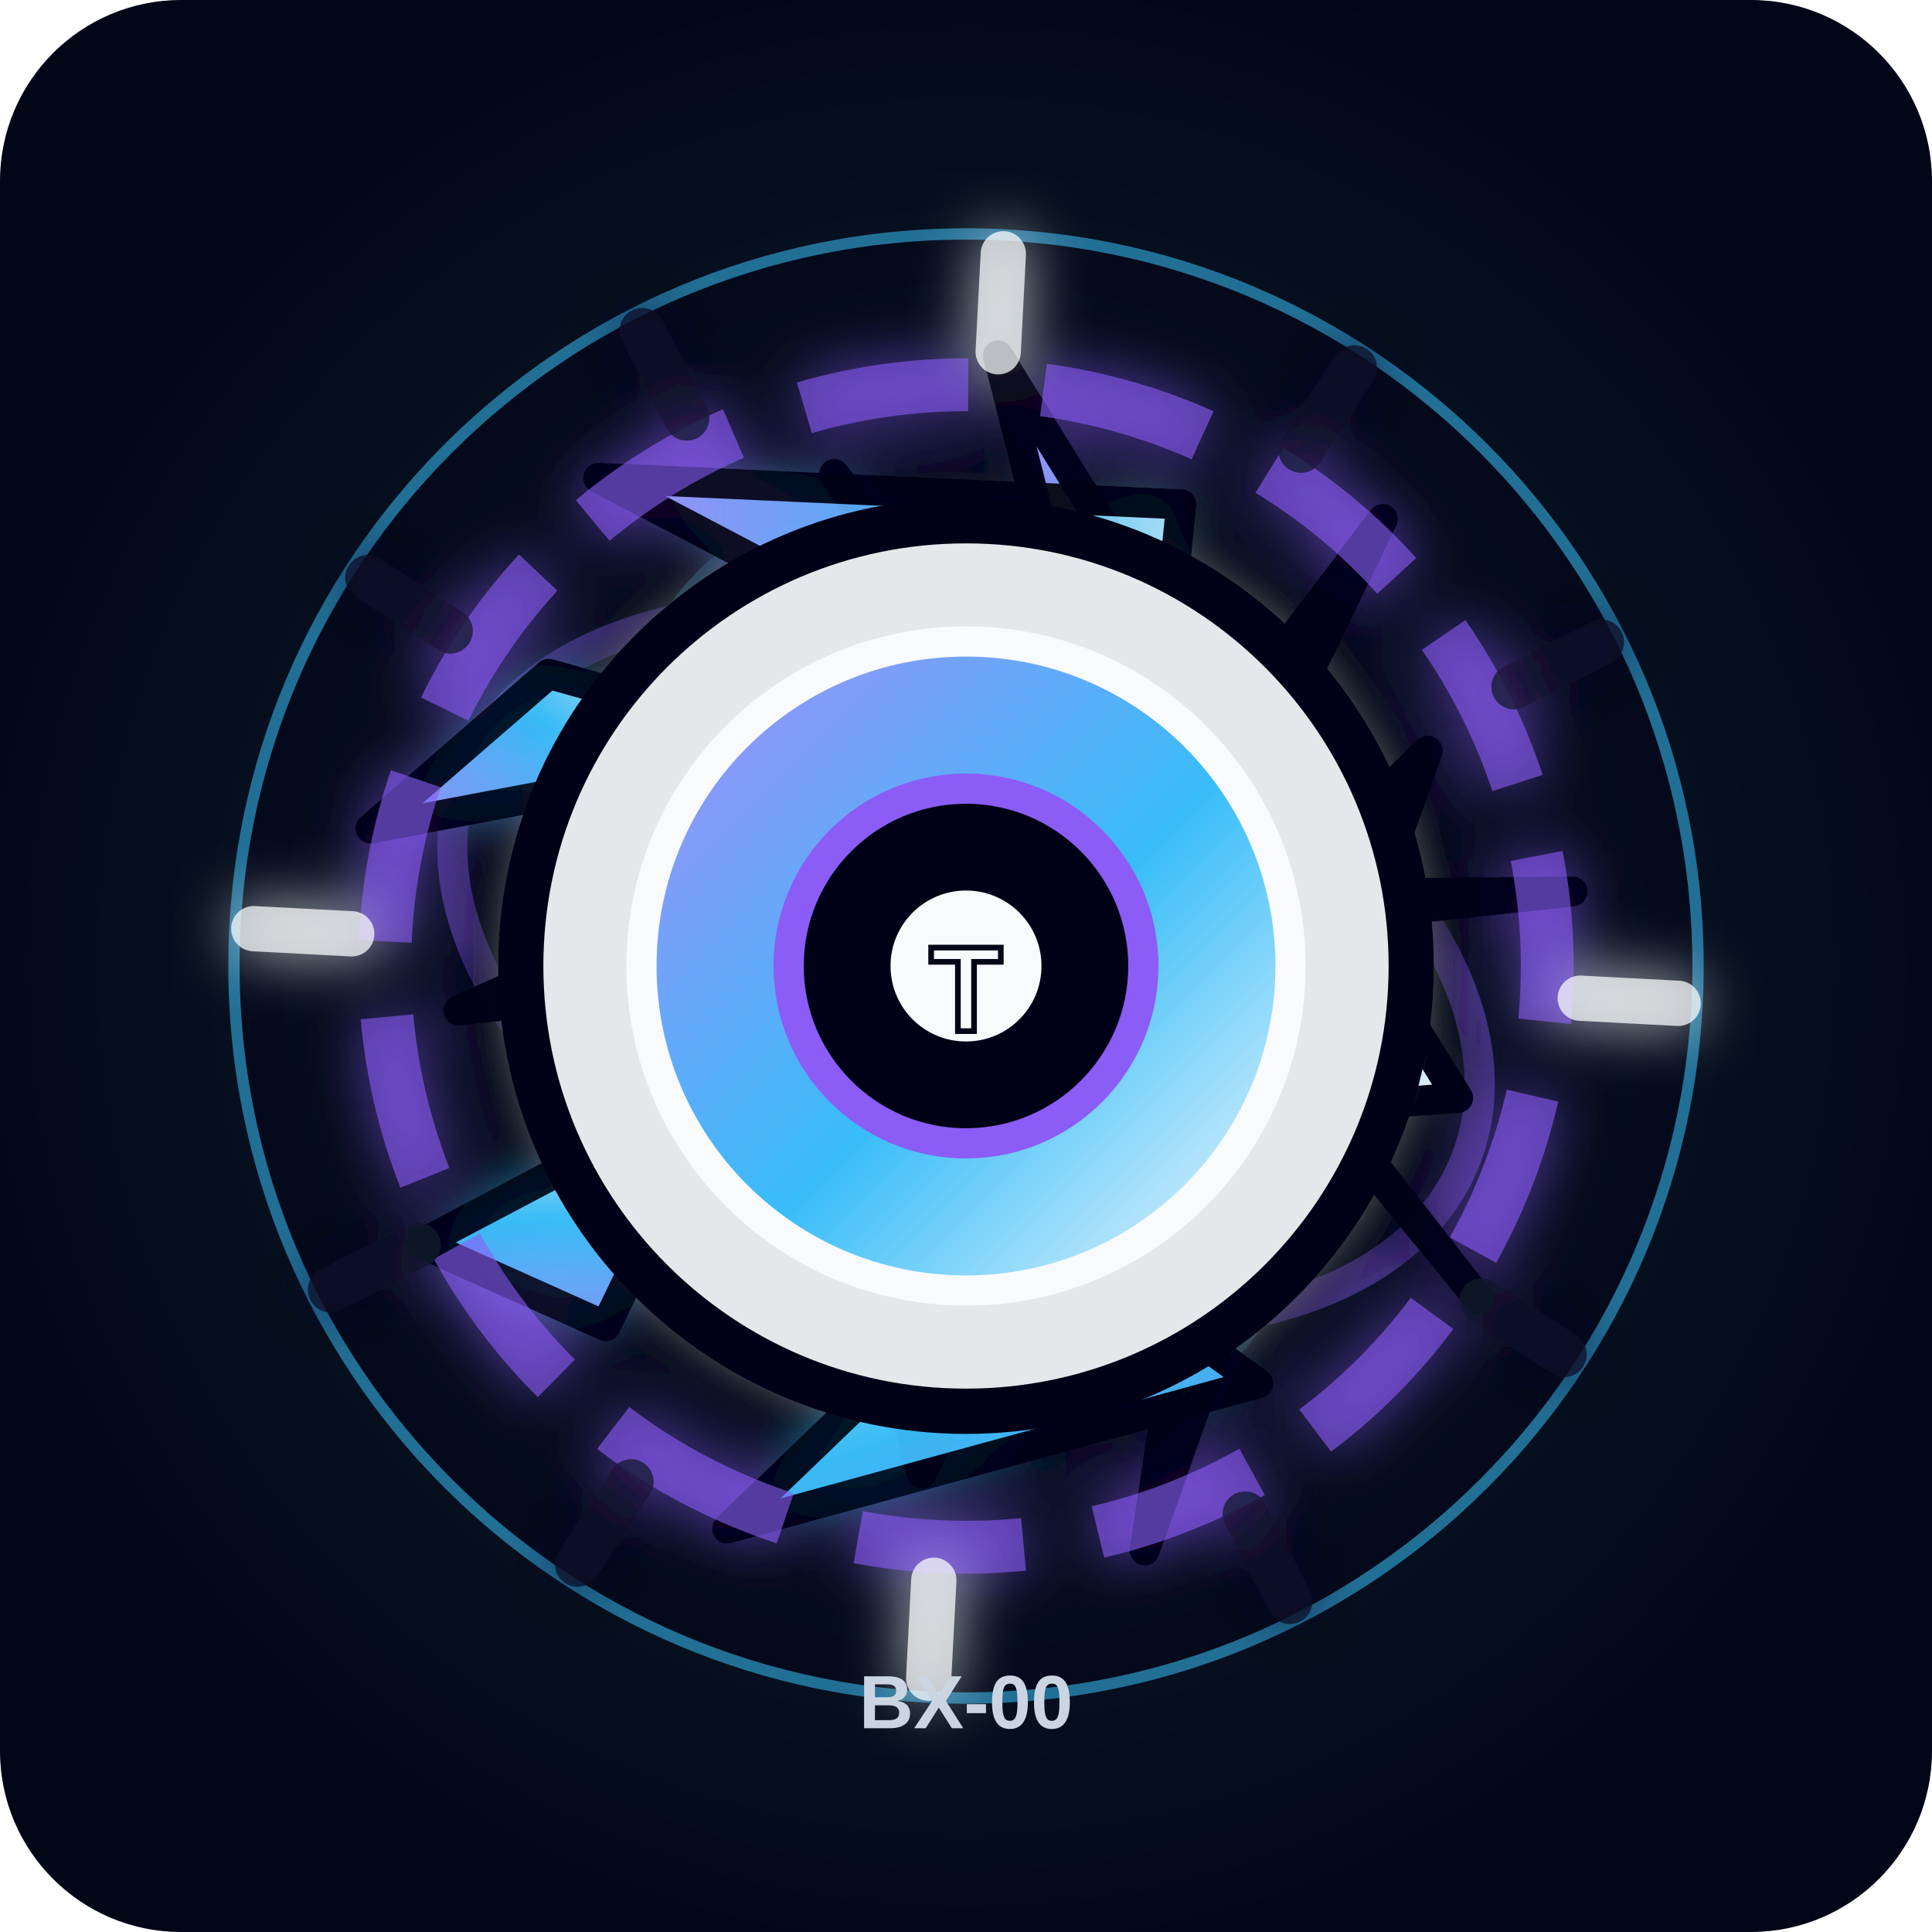
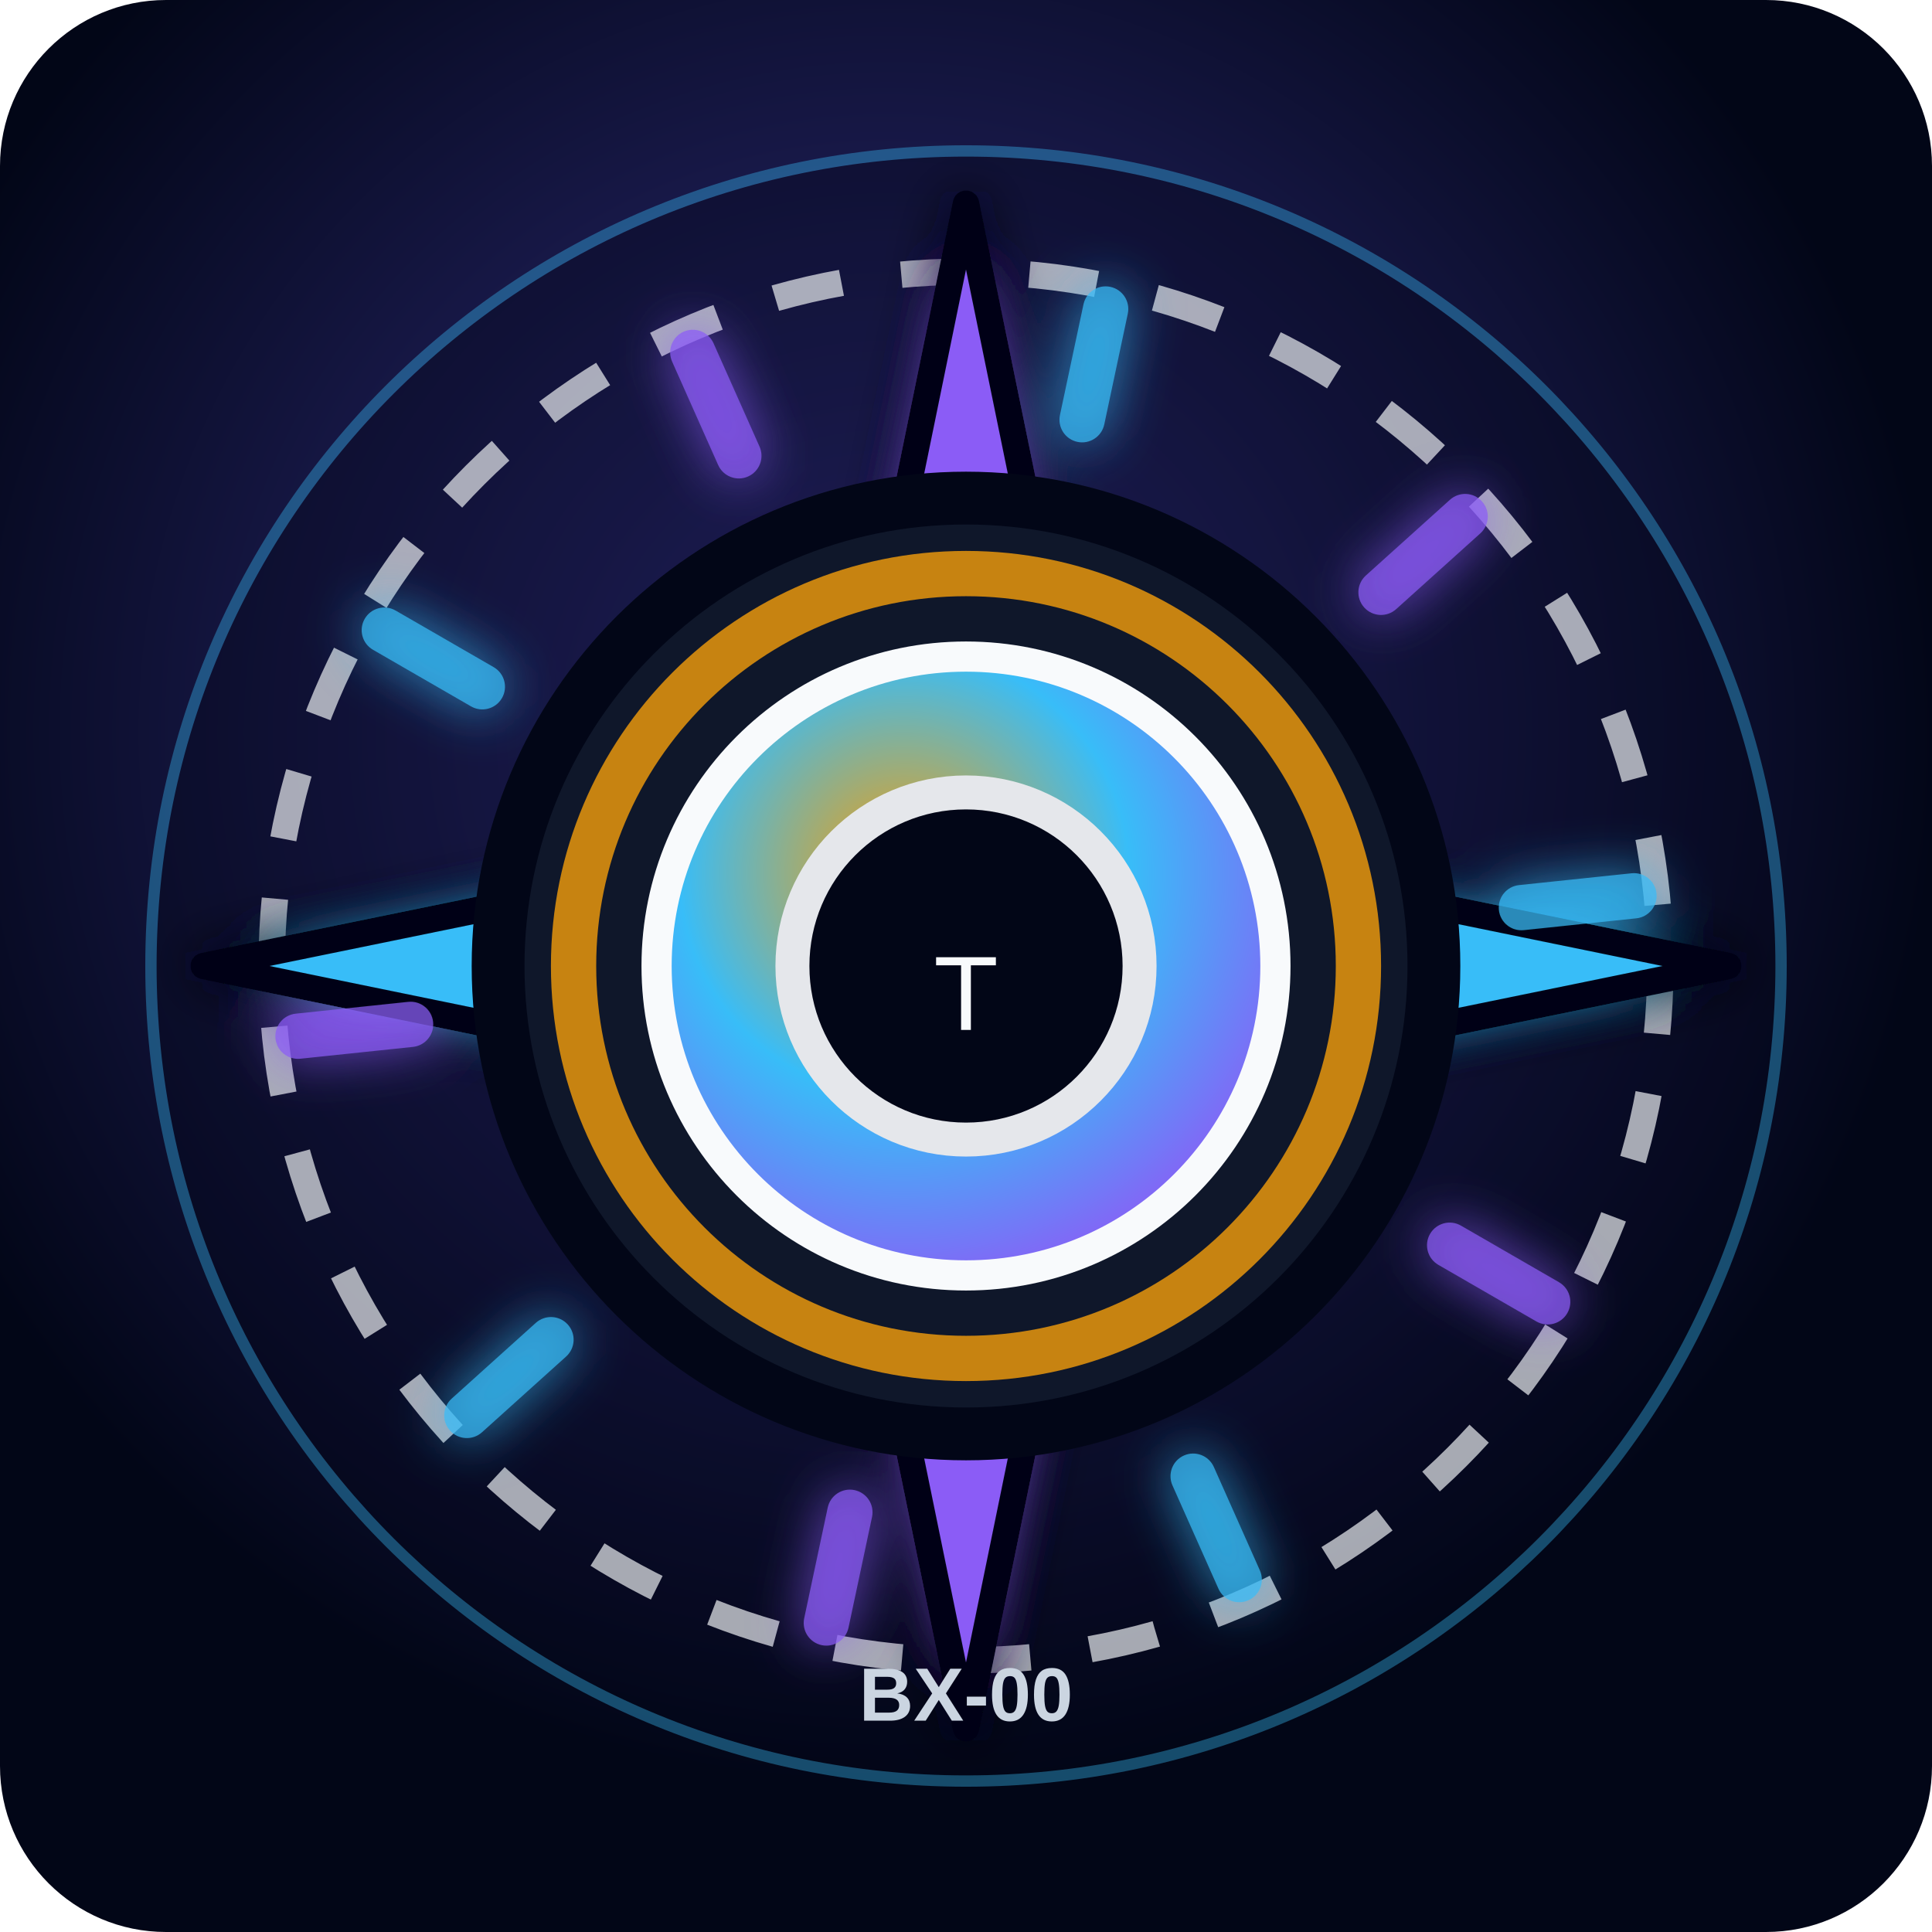
- <svg xmlns="http://www.w3.org/2000/svg" viewBox="0 0 512 512" role="img" aria-label="Thanos 4-60P original 2D Beyblade style visual">
+ <svg xmlns="http://www.w3.org/2000/svg" viewBox="0 0 512 512" role="img" aria-label="Thanos 4-60P original 2D fan-safe visual: balanced mixed profile">
  <defs>
-     <radialGradient id="bg" cx="50%" cy="50%" r="55%">
-       <stop offset="0" stop-color="#1e293b" />
-       <stop offset="0.62" stop-color="#07111f" />
+     <radialGradient id="bg" cx="46%" cy="38%" r="75%">
+       <stop offset="0" stop-color="#312e81" />
+       <stop offset="0.72" stop-color="#020617" />
      <stop offset="1" stop-color="#020617" />
    </radialGradient>
-     <linearGradient id="bladeGrad" x1="0" y1="0" x2="1" y2="1">
-       <stop offset="0" stop-color="#a78bfa" />
-       <stop offset="0.55" stop-color="#38bdf8" />
-       <stop offset="1" stop-color="#f8fafc" />
-     </linearGradient>
-     <filter id="glow" x="-20%" y="-20%" width="140%" height="140%">
-       <feGaussianBlur stdDeviation="8" result="blur" />
+     <radialGradient id="core" cx="40%" cy="35%" r="70%">
+       <stop offset="0" stop-color="#f59e0b" />
+       <stop offset="0.52" stop-color="#38bdf8" />
+       <stop offset="1" stop-color="#8b5cf6" />
+     </radialGradient>
+     <filter id="glow" x="-22%" y="-22%" width="144%" height="144%">
+       <feGaussianBlur stdDeviation="7" result="blur" />
      <feMerge>
        <feMergeNode in="blur" />
        <feMergeNode in="SourceGraphic" />
      </feMerge>
    </filter>
  </defs>
-   <rect width="512" height="512" rx="48" fill="url(#bg)" />
-   <circle cx="256" cy="256" r="194" fill="#020617" opacity="0.55" stroke="#38bdf8" stroke-width="3" />
-   <ellipse cx="256" cy="256" rx="142" ry="86" fill="none" stroke="#8b5cf6" stroke-width="8" opacity="0.42" transform="rotate(21 256 256)" />
-   <ellipse cx="256" cy="256" rx="124" ry="76" fill="none" stroke="#38bdf8" stroke-width="8" opacity="0.36" transform="rotate(63 256 256)" />
-   <ellipse cx="256" cy="256" rx="106" ry="66" fill="none" stroke="#8b5cf6" stroke-width="8" opacity="0.3" transform="rotate(105 256 256)" />
-   <ellipse cx="256" cy="256" rx="88" ry="56" fill="none" stroke="#38bdf8" stroke-width="8" opacity="0.24" transform="rotate(147 256 256)" />
+   <rect width="512" height="512" rx="44" fill="url(#bg)" />
+   <circle cx="256" cy="256" r="216" fill="#020617" opacity="0.38" stroke="#38bdf8" stroke-width="3" />
+   <circle cx="256" cy="256" r="184" fill="none" stroke="#e5e7eb" stroke-width="7" stroke-dasharray="18 16" opacity="0.72" />
  <g filter="url(#glow)">
-     <path d="M256 94 L388.05 284.068 L317.716 293.083 Z" fill="url(#bladeGrad)" stroke="#020617" stroke-width="8" stroke-linejoin="round" transform="rotate(3 256 256)" opacity="0.96" />
-     <path d="M256 94 L339.114 362.381 L279.441 324.077 Z" fill="url(#bladeGrad)" stroke="#020617" stroke-width="8" stroke-linejoin="round" transform="rotate(43 256 256)" opacity="0.96" />
-     <path d="M256 94 L251.289 390.918 L230.198 323.218 Z" fill="url(#bladeGrad)" stroke="#020617" stroke-width="8" stroke-linejoin="round" transform="rotate(83 256 256)" opacity="0.96" />
-     <path d="M256 94 L165.667 356.325 L193.027 290.906 Z" fill="url(#bladeGrad)" stroke="#020617" stroke-width="8" stroke-linejoin="round" transform="rotate(123 256 256)" opacity="0.96" />
-     <path d="M256 94 L122.314 274.788 L185.323 242.262 Z" fill="url(#bladeGrad)" stroke="#020617" stroke-width="8" stroke-linejoin="round" transform="rotate(163 256 256)" opacity="0.96" />
-     <path d="M256 94 L141.514 184.461 L210.689 200.045 Z" fill="url(#bladeGrad)" stroke="#020617" stroke-width="8" stroke-linejoin="round" transform="rotate(203 256 256)" opacity="0.96" />
-     <path d="M256 94 L214.283 127.607 L257.257 184.011 Z" fill="url(#bladeGrad)" stroke="#020617" stroke-width="8" stroke-linejoin="round" transform="rotate(243 256 256)" opacity="0.96" />
-     <path d="M256 94 L306.572 130.83 L303.236 201.661 Z" fill="url(#bladeGrad)" stroke="#020617" stroke-width="8" stroke-linejoin="round" transform="rotate(283 256 256)" opacity="0.96" />
-     <path d="M256 94 L375.198 192.621 L327.114 244.737 Z" fill="url(#bladeGrad)" stroke="#020617" stroke-width="8" stroke-linejoin="round" transform="rotate(323 256 256)" opacity="0.96" />
-     <circle cx="256" cy="256" r="154" fill="none" stroke="#8b5cf6" stroke-width="14" opacity="0.6" stroke-dasharray="44 20" transform="rotate(111 256 256)" />
-     <rect x="250" y="61" width="12" height="38" rx="6" fill="#f8fafc" opacity="0.75" transform="rotate(3 256 256)" />
-     <rect x="250" y="61" width="12" height="38" rx="6" fill="#0f172a" opacity="0.75" transform="rotate(33 256 256)" />
-     <rect x="250" y="61" width="12" height="38" rx="6" fill="#0f172a" opacity="0.75" transform="rotate(63 256 256)" />
-     <rect x="250" y="61" width="12" height="38" rx="6" fill="#f8fafc" opacity="0.75" transform="rotate(93 256 256)" />
-     <rect x="250" y="61" width="12" height="38" rx="6" fill="#0f172a" opacity="0.75" transform="rotate(123 256 256)" />
-     <rect x="250" y="61" width="12" height="38" rx="6" fill="#0f172a" opacity="0.75" transform="rotate(153 256 256)" />
-     <rect x="250" y="61" width="12" height="38" rx="6" fill="#f8fafc" opacity="0.75" transform="rotate(183 256 256)" />
-     <rect x="250" y="61" width="12" height="38" rx="6" fill="#0f172a" opacity="0.75" transform="rotate(213 256 256)" />
-     <rect x="250" y="61" width="12" height="38" rx="6" fill="#0f172a" opacity="0.75" transform="rotate(243 256 256)" />
-     <rect x="250" y="61" width="12" height="38" rx="6" fill="#f8fafc" opacity="0.75" transform="rotate(273 256 256)" />
-     <rect x="250" y="61" width="12" height="38" rx="6" fill="#0f172a" opacity="0.75" transform="rotate(303 256 256)" />
-     <rect x="250" y="61" width="12" height="38" rx="6" fill="#0f172a" opacity="0.75" transform="rotate(333 256 256)" />
-     <circle cx="256" cy="256" r="118" fill="#e5e7eb" stroke="#020617" stroke-width="12" />
-     <circle cx="256" cy="256" r="86" fill="url(#bladeGrad)" stroke="#f8fafc" stroke-width="8" />
-     <circle cx="256" cy="256" r="47" fill="#020617" stroke="#8b5cf6" stroke-width="8" />
-     <circle cx="256" cy="256" r="24" fill="#f8fafc" stroke="#020617" stroke-width="8" />
+     <polygon points="233.3,164.8 256.0,54.0 278.7,164.8" fill="#8b5cf6" stroke="#020617" stroke-width="7" stroke-linejoin="round" />
+     <polygon points="347.2,233.3 458.0,256.0 347.2,278.7" fill="#38bdf8" stroke="#020617" stroke-width="7" stroke-linejoin="round" />
+     <polygon points="278.7,347.2 256.0,458.0 233.3,347.2" fill="#8b5cf6" stroke="#020617" stroke-width="7" stroke-linejoin="round" />
+     <polygon points="164.8,278.7 54.0,256.0 164.8,233.3" fill="#38bdf8" stroke="#020617" stroke-width="7" stroke-linejoin="round" />
+     <rect x="250" y="72" width="12" height="42" rx="6" fill="#38bdf8" opacity="0.72" transform="rotate(12 256 256)" />
+     <rect x="250" y="72" width="12" height="42" rx="6" fill="#8b5cf6" opacity="0.72" transform="rotate(48 256 256)" />
+     <rect x="250" y="72" width="12" height="42" rx="6" fill="#38bdf8" opacity="0.72" transform="rotate(84 256 256)" />
+     <rect x="250" y="72" width="12" height="42" rx="6" fill="#8b5cf6" opacity="0.72" transform="rotate(120 256 256)" />
+     <rect x="250" y="72" width="12" height="42" rx="6" fill="#38bdf8" opacity="0.72" transform="rotate(156 256 256)" />
+     <rect x="250" y="72" width="12" height="42" rx="6" fill="#8b5cf6" opacity="0.72" transform="rotate(192 256 256)" />
+     <rect x="250" y="72" width="12" height="42" rx="6" fill="#38bdf8" opacity="0.72" transform="rotate(228 256 256)" />
+     <rect x="250" y="72" width="12" height="42" rx="6" fill="#8b5cf6" opacity="0.72" transform="rotate(264 256 256)" />
+     <rect x="250" y="72" width="12" height="42" rx="6" fill="#38bdf8" opacity="0.72" transform="rotate(300 256 256)" />
+     <rect x="250" y="72" width="12" height="42" rx="6" fill="#8b5cf6" opacity="0.72" transform="rotate(336 256 256)" />
  </g>
-   <text x="256" y="264" text-anchor="middle" dominant-baseline="middle" font-family="Arial Black, Arial, sans-serif" font-size="30" fill="#f8fafc" stroke="#020617" stroke-width="3" paint-order="stroke">T</text>
-   <text x="256" y="458" text-anchor="middle" font-family="Arial, sans-serif" font-size="20" font-weight="700" fill="#cbd5e1">BX-00</text>
+   <circle cx="256" cy="256" r="124" fill="#0f172a" stroke="#020617" stroke-width="14" />
+   <circle cx="256" cy="256" r="104" fill="none" stroke="#f59e0b" stroke-width="12" opacity="0.8" />
+   <circle cx="256" cy="256" r="82" fill="url(#core)" stroke="#f8fafc" stroke-width="8" />
+   <circle cx="256" cy="256" r="46" fill="#020617" stroke="#e5e7eb" stroke-width="9" />
+   <text x="256" y="265" text-anchor="middle" dominant-baseline="middle" font-family="Arial Black, Arial, sans-serif" font-size="28" fill="#f8fafc">T</text>
+   <text x="256" y="456" text-anchor="middle" font-family="Arial, sans-serif" font-size="20" font-weight="800" fill="#cbd5e1">BX-00</text>
</svg>
